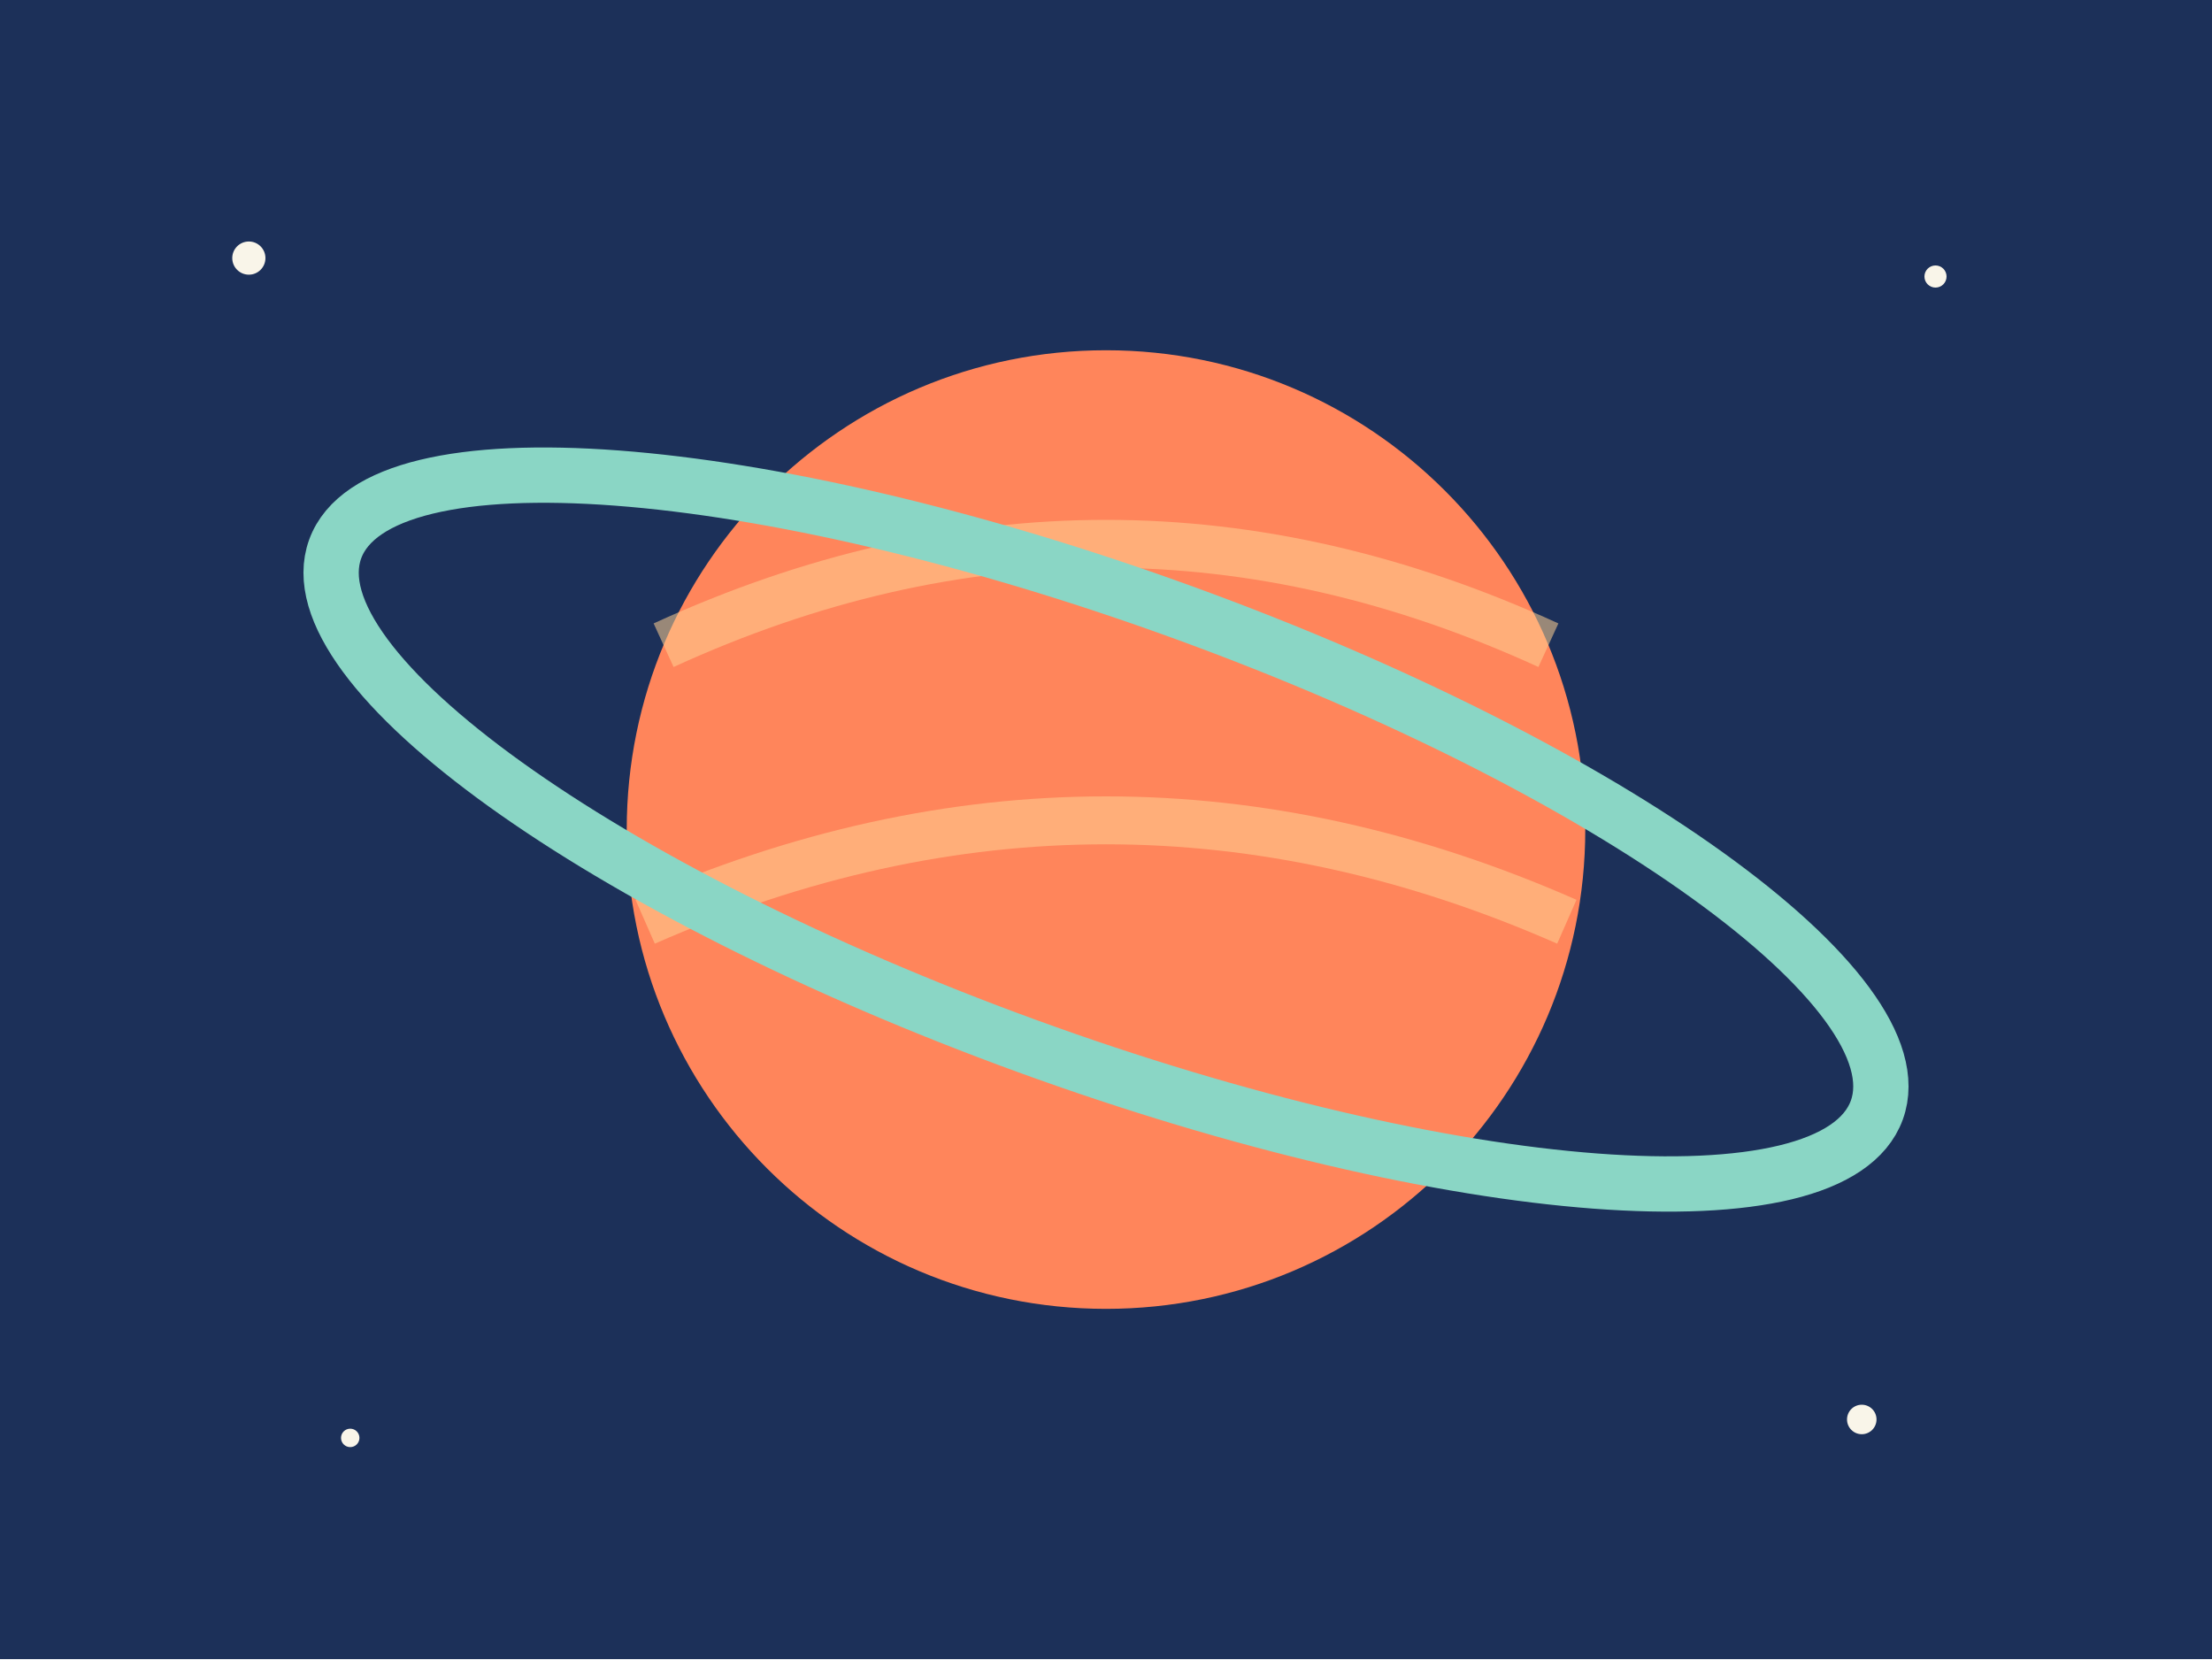
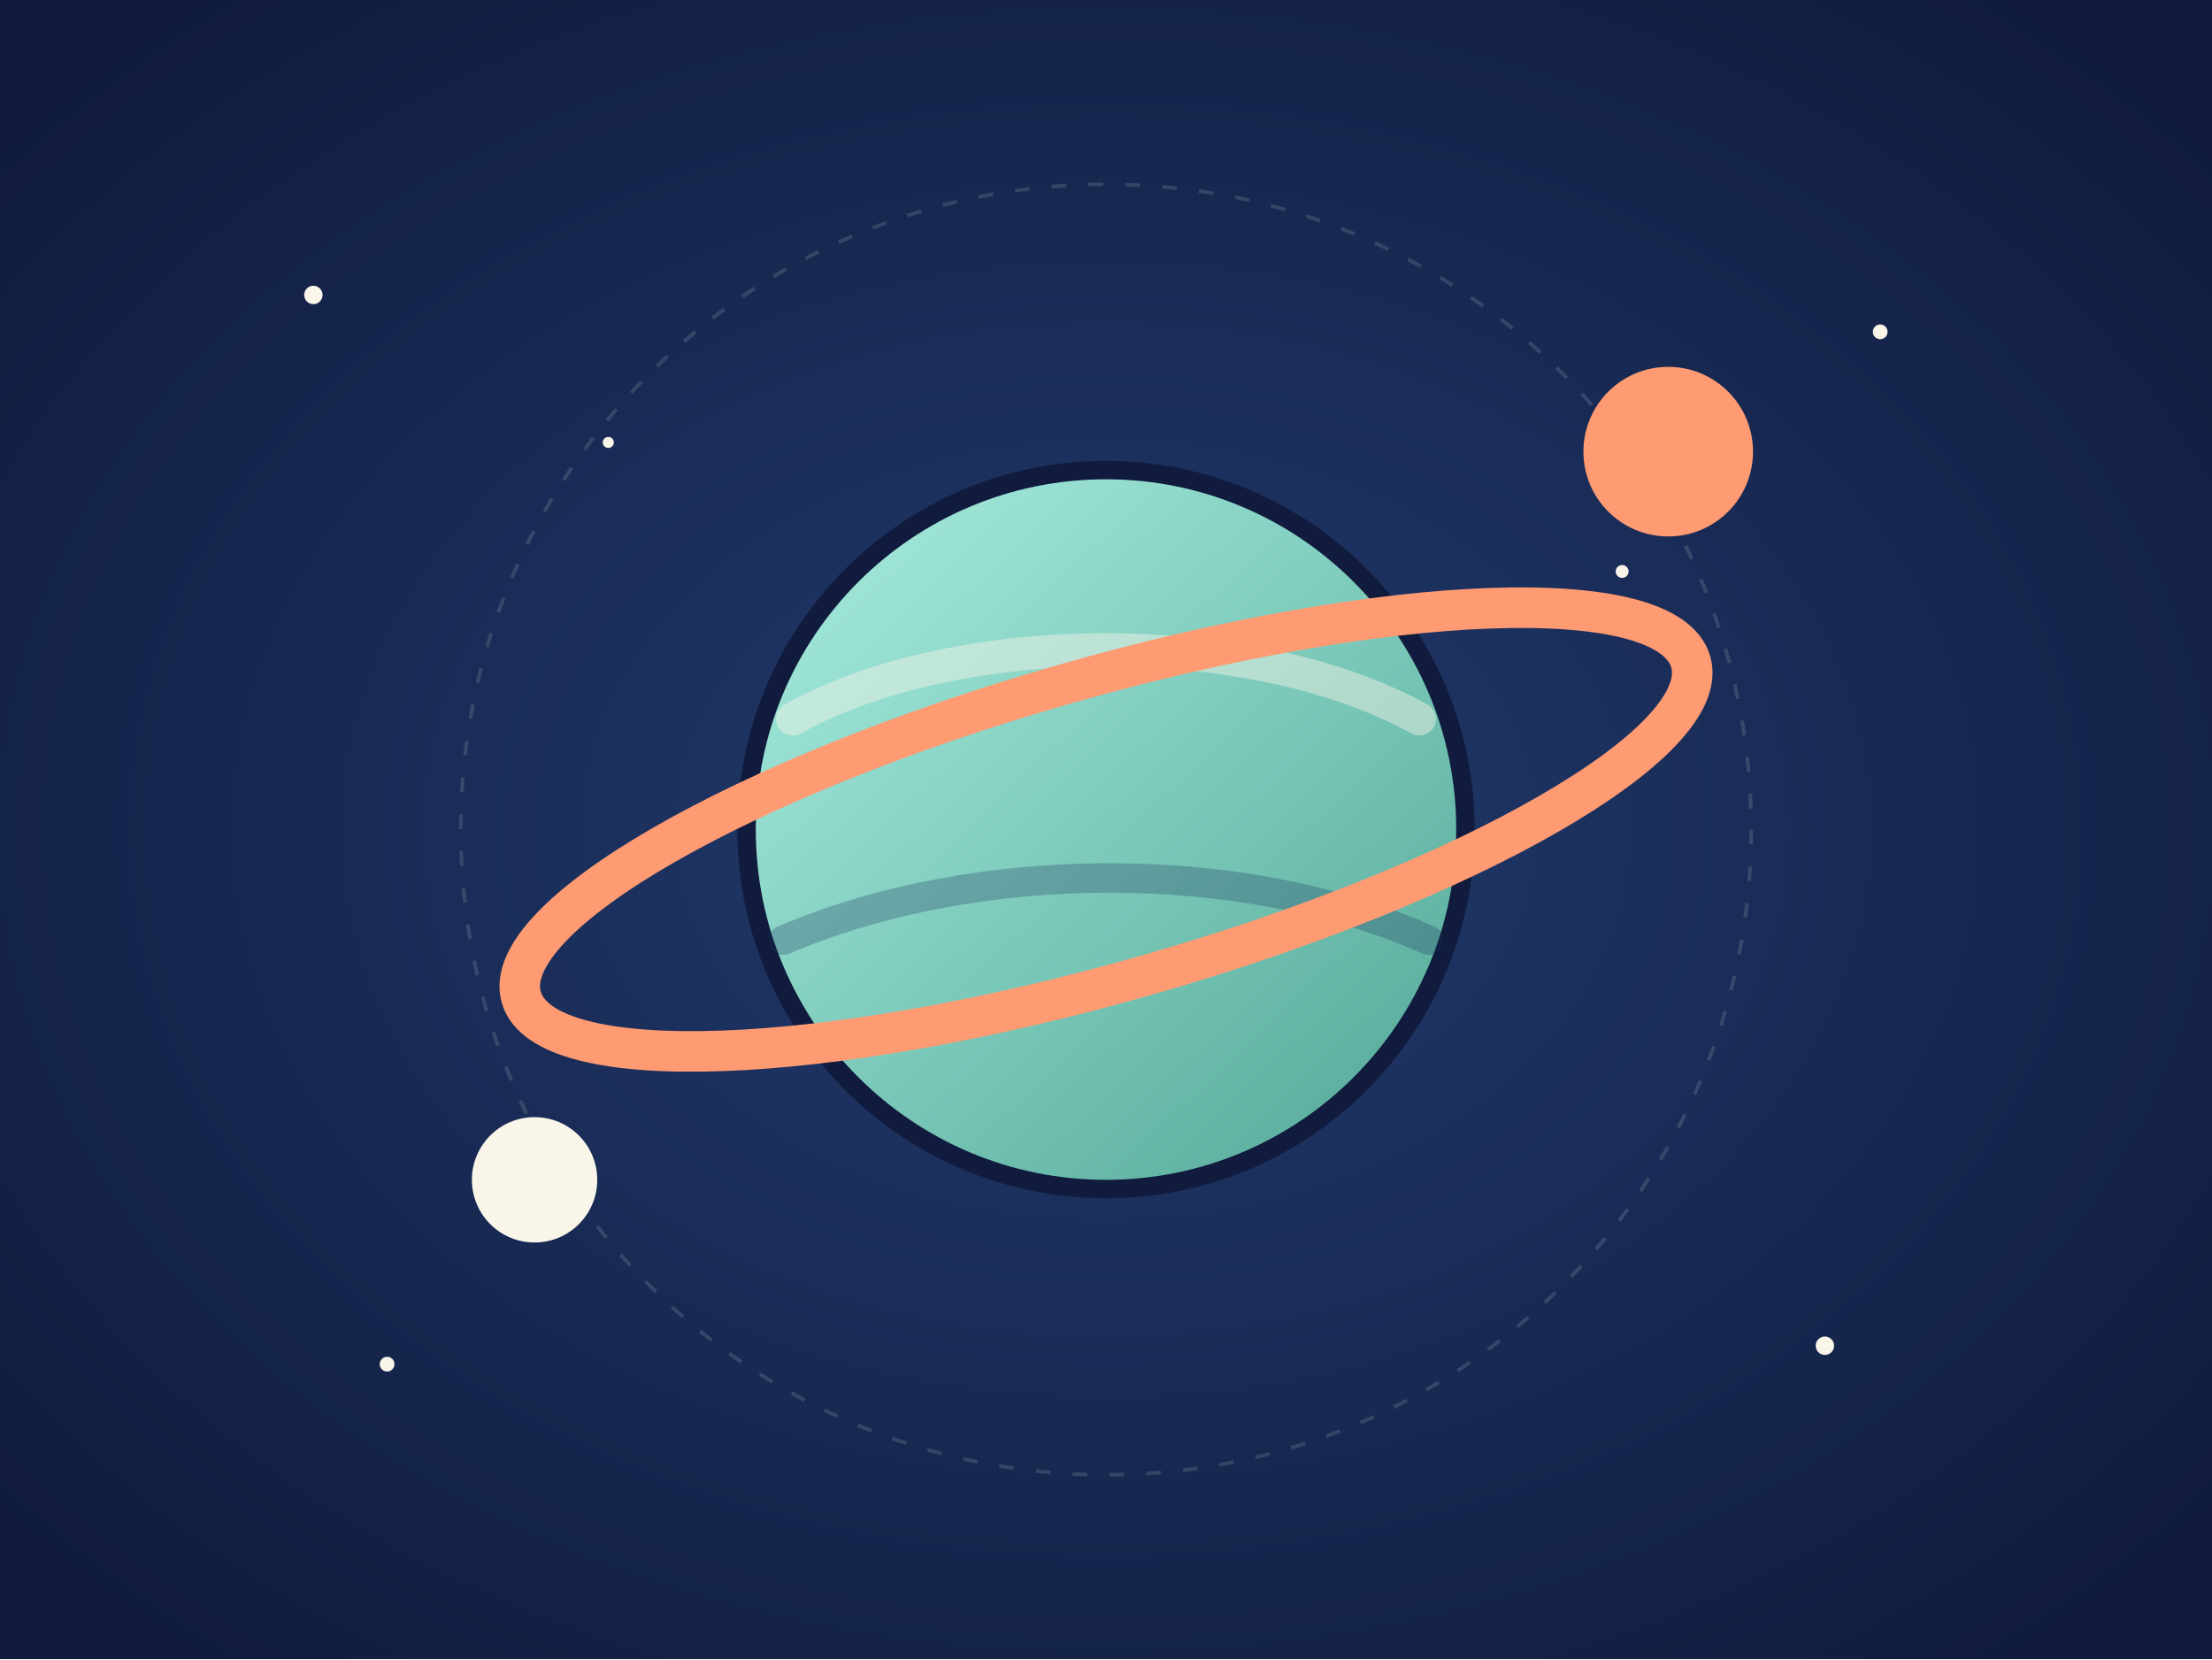
- <svg xmlns="http://www.w3.org/2000/svg" viewBox="0 0 1200 900">
-   <rect width="1200" height="900" fill="#1c3059" />
-   <circle cx="600" cy="450" r="260" fill="#ff855b" />
-   <path d="M360 350Q600 240 840 350M350 500Q600 390 850 500" fill="none" stroke="#ffd092" stroke-opacity=".55" stroke-width="26" />
-   <ellipse cx="600" cy="450" rx="445" ry="125" transform="rotate(20 600 450)" fill="none" stroke="#8ad6c5" stroke-width="30" />
-   <g fill="#f9f5e9">
-     <circle cx="135" cy="140" r="9" />
-     <circle cx="1050" cy="150" r="6" />
-     <circle cx="1010" cy="770" r="8" />
-     <circle cx="190" cy="780" r="5" />
+ <svg xmlns="http://www.w3.org/2000/svg" viewBox="0 0 1200 900" fill="none">
+   <defs>
+     <radialGradient id="space" cx="50%" cy="50%" r="65%">
+       <stop offset="0%" stop-color="#223B6E" />
+       <stop offset="100%" stop-color="#101B3D" />
+     </radialGradient>
+     <linearGradient id="orb" x1="420" y1="260" x2="780" y2="640" gradientUnits="userSpaceOnUse">
+       <stop offset="0%" stop-color="#A8EDE0" />
+       <stop offset="100%" stop-color="#53A897" />
+     </linearGradient>
+   </defs>
+   <rect width="1200" height="900" fill="url(#space)" />
+   <circle cx="600" cy="450" r="350" stroke="#F9F5E9" stroke-opacity="0.14" stroke-width="2" stroke-dasharray="8 12" />
+   <g fill="#F9F5E9">
+     <circle cx="170" cy="160" r="5" />
+     <circle cx="1020" cy="180" r="4" />
+     <circle cx="990" cy="730" r="5" />
+     <circle cx="210" cy="740" r="4" />
+     <circle cx="330" cy="240" r="3" />
+     <circle cx="880" cy="310" r="3.5" />
  </g>
+   <circle cx="600" cy="450" r="195" fill="url(#orb)" stroke="#101B3D" stroke-width="10" />
+   <path d="M430 390C520 340 680 340 770 390" stroke="#F9F5E9" stroke-opacity="0.45" stroke-width="18" stroke-linecap="round" />
+   <path d="M425 510C530 465 675 465 775 510" stroke="#1C3059" stroke-opacity="0.28" stroke-width="16" stroke-linecap="round" />
+   <ellipse cx="600" cy="450" rx="330" ry="82" transform="rotate(-16 600 450)" stroke="#FF9B73" stroke-width="22" stroke-linecap="round" />
+   <circle cx="905" cy="245" r="46" fill="#FF9B73" />
+   <circle cx="290" cy="640" r="34" fill="#F9F5E9" />
</svg>
